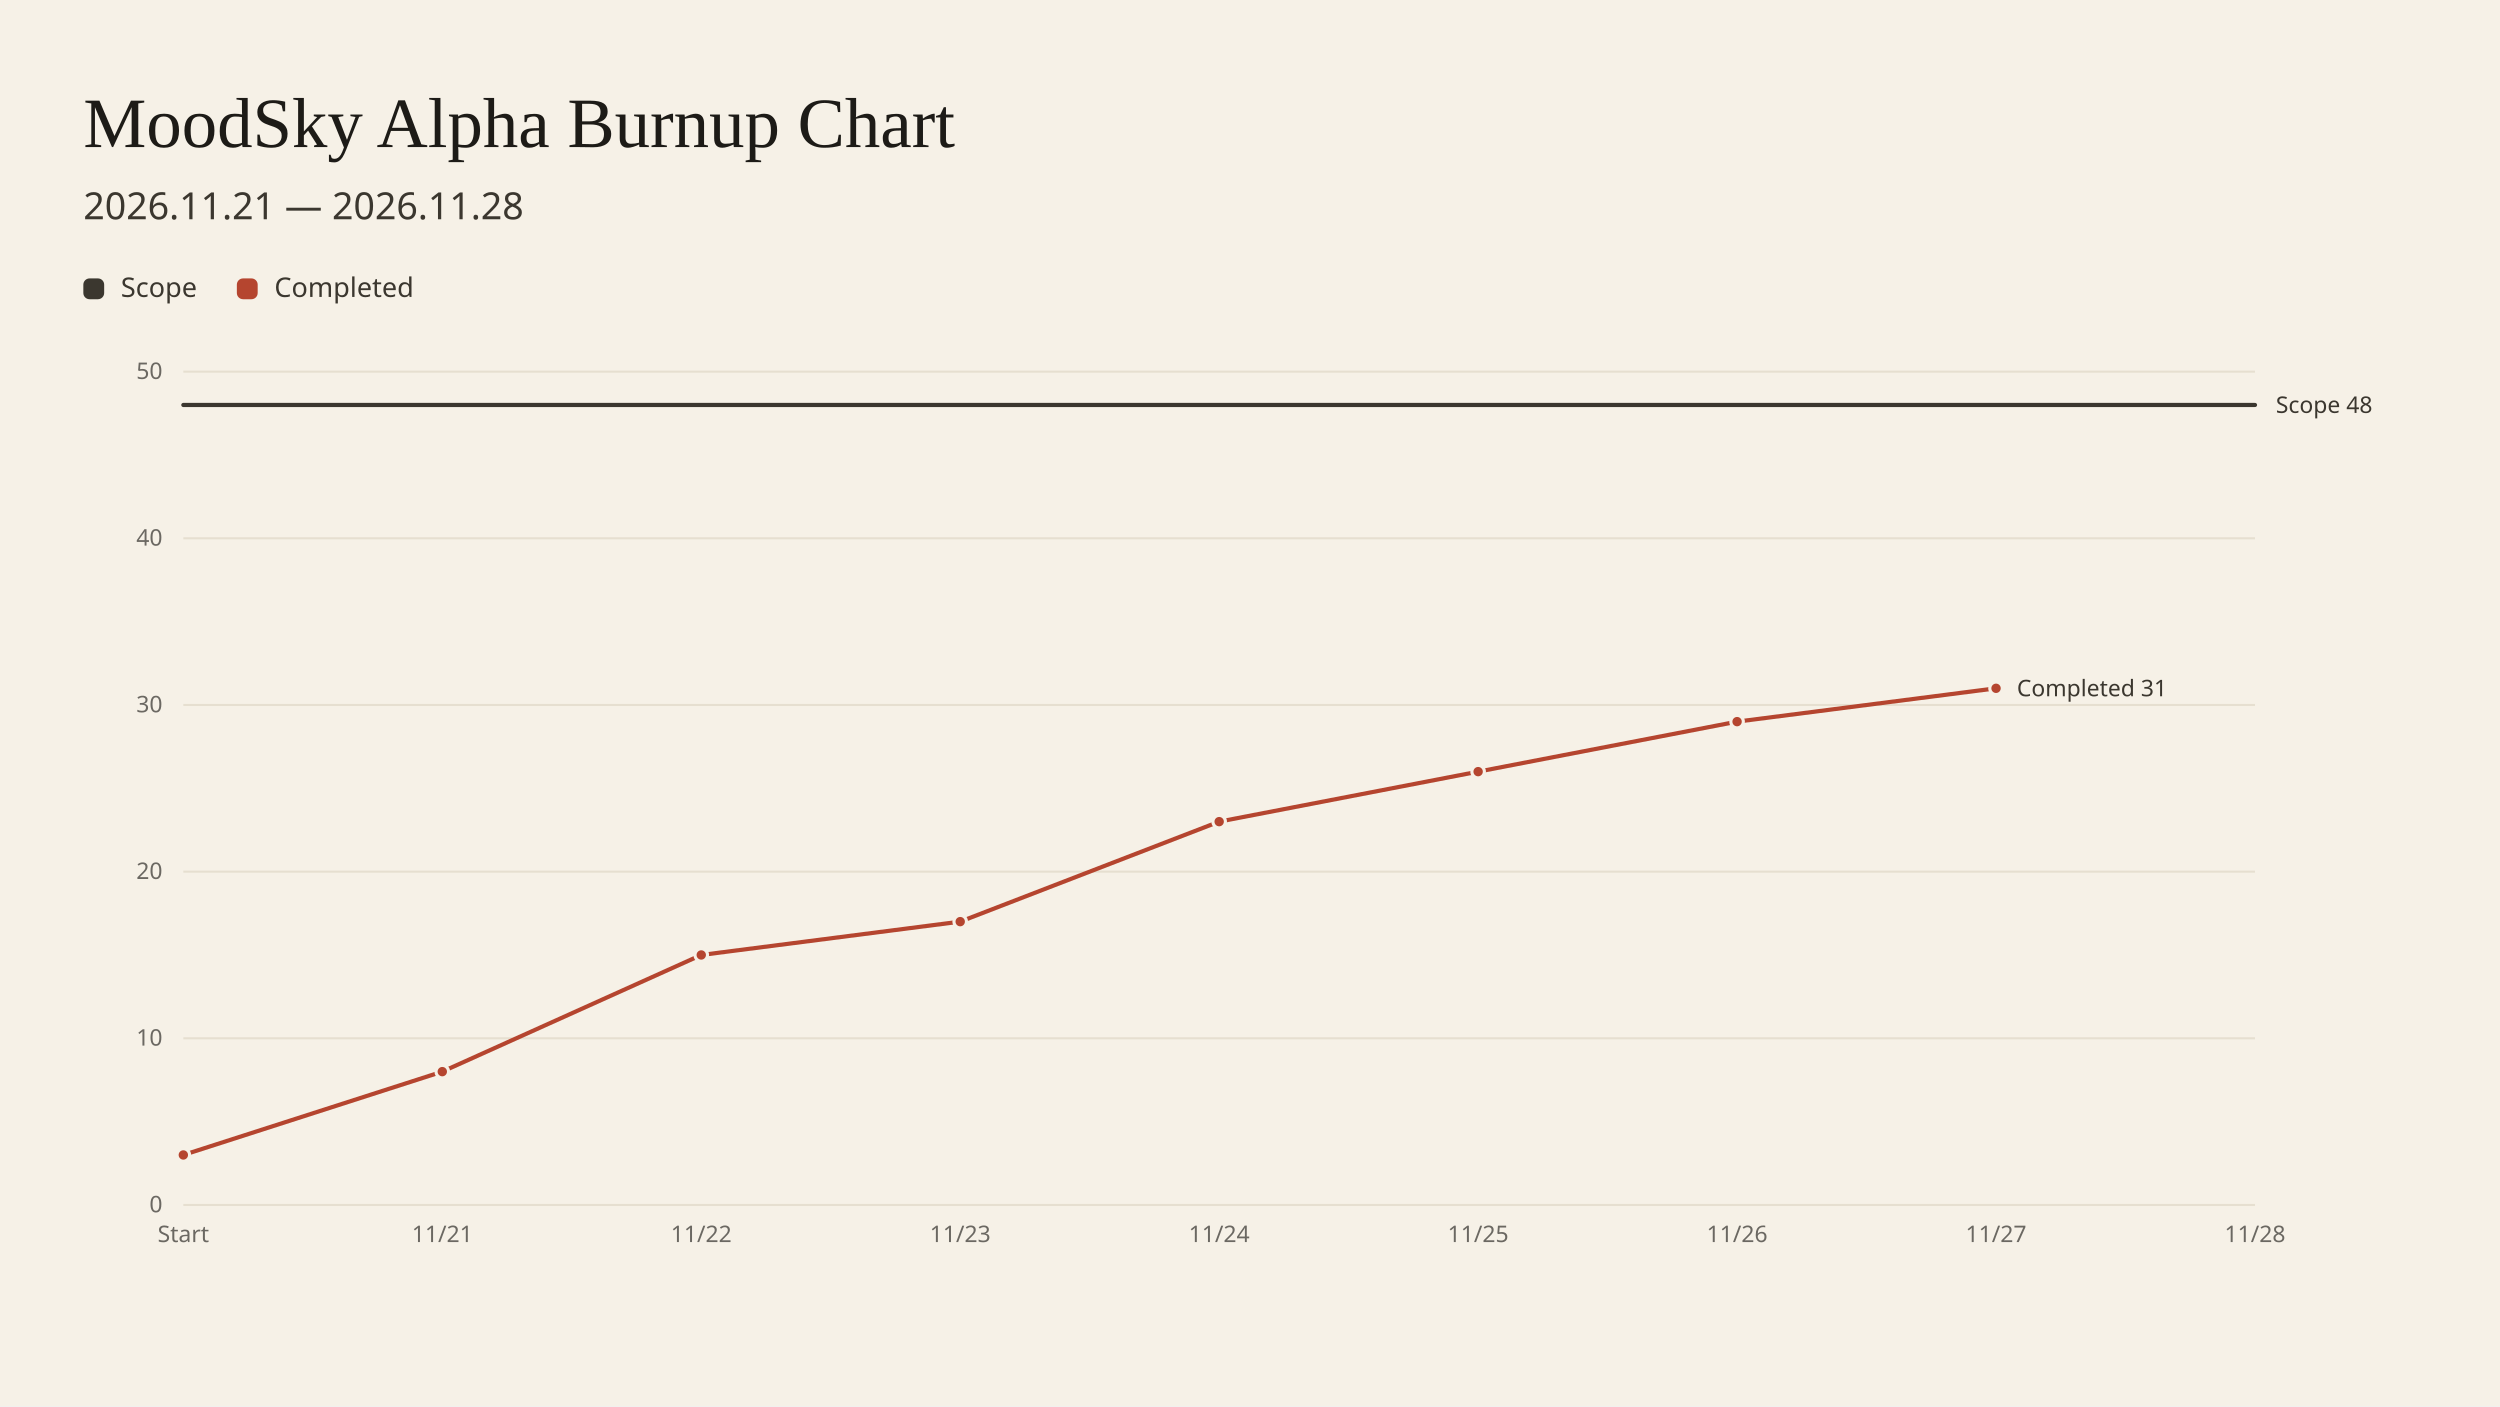
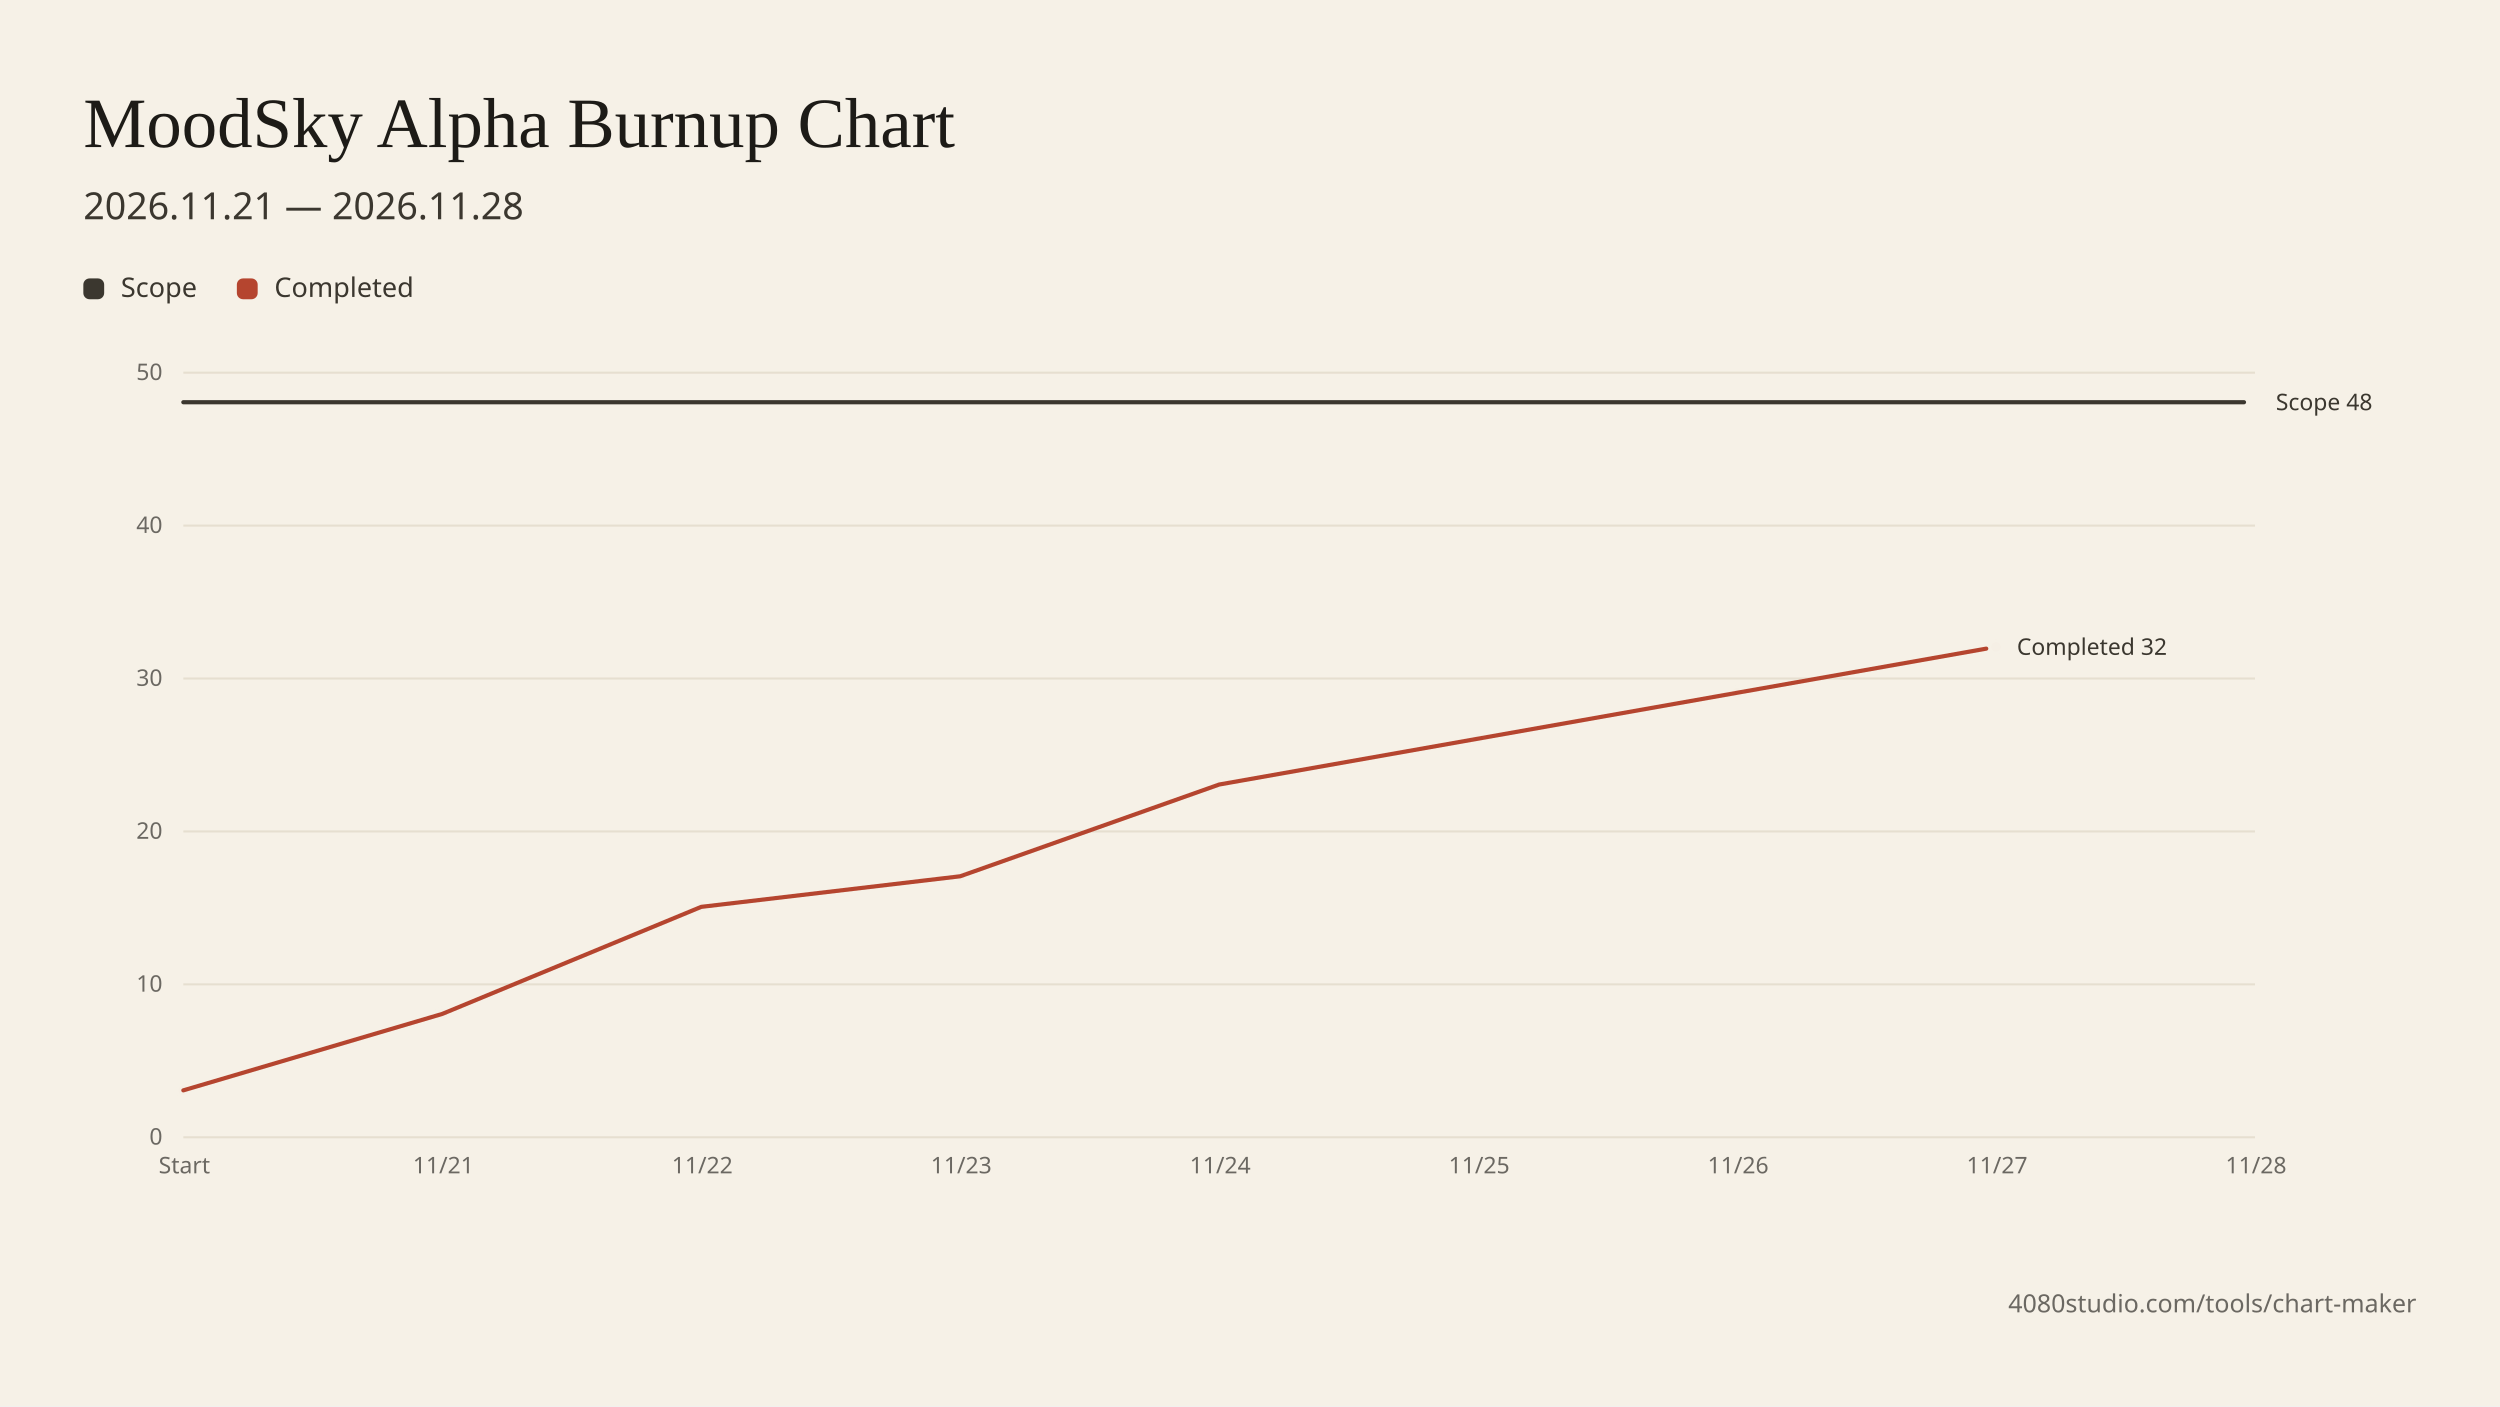
<svg xmlns="http://www.w3.org/2000/svg" width="1200" height="675" viewBox="0 0 1200 675" font-family="'Geist Variable', system-ui, sans-serif">
  <defs />
  <rect width="1200" height="675" fill="#f6f1e7" />
  <text x="40" y="70.6" font-family="Georgia, &quot;Times New Roman&quot;, serif" font-size="34" font-weight="400" fill="rgb(29, 27, 23)">
    <tspan x="40" dy="0">MoodSky Alpha Burnup Chart</tspan>
  </text>
-   <text x="40" y="105.242" font-family="&quot;Geist Variable&quot;, system-ui, sans-serif" font-size="18" font-weight="400" fill="rgb(59, 55, 47)">
+   <text x="40" y="105.247" font-family="&quot;Geist Variable&quot;, system-ui, sans-serif" font-size="18" font-weight="400" fill="rgb(59, 55, 47)">
    <tspan x="40" dy="0">2026.11.21 — 2026.11.28</tspan>
  </text>
-   <rect x="40" y="133.635" width="10" height="10" rx="3" fill="rgb(59, 55, 47)" />
-   <rect x="113.687" y="133.635" width="10" height="10" rx="3" fill="rgb(181, 69, 47)" />
-   <text x="58" y="142.535" font-family="&quot;Geist Variable&quot;, system-ui, sans-serif" font-size="13" font-weight="400" fill="rgb(59, 55, 47)">
+   <text x="963.953" y="629.909" font-family="&quot;Geist Variable&quot;, system-ui, sans-serif" font-size="12" font-weight="400" fill="rgb(107, 104, 98)">
+     <tspan x="963.953" dy="0">4080studio.com/tools/chart-maker</tspan>
+   </text>
+   <rect x="40" y="133.641" width="10" height="10" rx="3" fill="rgb(59, 55, 47)" />
+   <rect x="113.687" y="133.641" width="10" height="10" rx="3" fill="rgb(181, 69, 47)" />
+   <text x="58" y="142.541" font-family="&quot;Geist Variable&quot;, system-ui, sans-serif" font-size="13" font-weight="400" fill="rgb(59, 55, 47)">
    <tspan x="58" dy="0">Scope</tspan>
  </text>
-   <text x="131.688" y="142.535" font-family="&quot;Geist Variable&quot;, system-ui, sans-serif" font-size="13" font-weight="400" fill="rgb(59, 55, 47)">
+   <text x="131.688" y="142.541" font-family="&quot;Geist Variable&quot;, system-ui, sans-serif" font-size="13" font-weight="400" fill="rgb(59, 55, 47)">
    <tspan x="131.688" dy="0">Completed</tspan>
  </text>
-   <svg viewBox="0 0 1120 452" width="1120" height="452" role="img" x="40" y="162.385">
+   <svg viewBox="0 0 1120 419" width="1120" height="419" role="img" x="40" y="162.391">
    <g transform="translate(48,16)">
      <g class="axis axis-y" fill="none" font-size="10" font-family="sans-serif" text-anchor="end">
-         <g class="tick" opacity="1" transform="translate(0,400)">
+         <g class="tick" opacity="1" transform="translate(0,367.5)">
          <line stroke="#e6dfd0" x2="994.4" />
          <text fill="#6b6862" x="-10" dy="0.32em" style="font-size: 11px; font-variant-numeric: tabular-nums;">0</text>
        </g>
-         <g class="tick" opacity="1" transform="translate(0,320)">
+         <g class="tick" opacity="1" transform="translate(0,294.1)">
          <line stroke="#e6dfd0" x2="994.4" />
          <text fill="#6b6862" x="-10" dy="0.32em" style="font-size: 11px; font-variant-numeric: tabular-nums;">10</text>
        </g>
-         <g class="tick" opacity="1" transform="translate(0,240)">
+         <g class="tick" opacity="1" transform="translate(0,220.7)">
          <line stroke="#e6dfd0" x2="994.4" />
          <text fill="#6b6862" x="-10" dy="0.32em" style="font-size: 11px; font-variant-numeric: tabular-nums;">20</text>
        </g>
-         <g class="tick" opacity="1" transform="translate(0,160)">
+         <g class="tick" opacity="1" transform="translate(0,147.3)">
          <line stroke="#e6dfd0" x2="994.4" />
          <text fill="#6b6862" x="-10" dy="0.32em" style="font-size: 11px; font-variant-numeric: tabular-nums;">30</text>
        </g>
-         <g class="tick" opacity="1" transform="translate(0,80)">
+         <g class="tick" opacity="1" transform="translate(0,73.9)">
          <line stroke="#e6dfd0" x2="994.4" />
          <text fill="#6b6862" x="-10" dy="0.32em" style="font-size: 11px; font-variant-numeric: tabular-nums;">40</text>
        </g>
-         <g class="tick" opacity="1" transform="translate(0,0)">
+         <g class="tick" opacity="1" transform="translate(0,0.5)">
          <line stroke="#e6dfd0" x2="994.4" />
          <text fill="#6b6862" x="-10" dy="0.32em" style="font-size: 11px; font-variant-numeric: tabular-nums;">50</text>
        </g>
      </g>
-       <g class="axis axis-x" transform="translate(0,400)" fill="none" font-size="10" font-family="sans-serif" text-anchor="middle">
-         <g class="tick" opacity="1" transform="translate(0,0)">
+       <g class="axis axis-x" transform="translate(0,367)" fill="none" font-size="10" font-family="sans-serif" text-anchor="middle">
+         <g class="tick" opacity="1" transform="translate(0.5,0)">
          <line stroke="currentColor" y2="0" />
          <text fill="#6b6862" y="10" dy="0.71em" style="font-size: 11px; font-variant-numeric: tabular-nums;">Start</text>
        </g>
-         <g class="tick" opacity="1" transform="translate(124.3,0)">
+         <g class="tick" opacity="1" transform="translate(124.8,0)">
          <line stroke="currentColor" y2="0" />
          <text fill="#6b6862" y="10" dy="0.71em" style="font-size: 11px; font-variant-numeric: tabular-nums;">11/21</text>
        </g>
-         <g class="tick" opacity="1" transform="translate(248.6,0)">
+         <g class="tick" opacity="1" transform="translate(249.1,0)">
          <line stroke="currentColor" y2="0" />
          <text fill="#6b6862" y="10" dy="0.71em" style="font-size: 11px; font-variant-numeric: tabular-nums;">11/22</text>
        </g>
-         <g class="tick" opacity="1" transform="translate(372.9,0)">
+         <g class="tick" opacity="1" transform="translate(373.4,0)">
          <line stroke="currentColor" y2="0" />
          <text fill="#6b6862" y="10" dy="0.71em" style="font-size: 11px; font-variant-numeric: tabular-nums;">11/23</text>
        </g>
-         <g class="tick" opacity="1" transform="translate(497.2,0)">
+         <g class="tick" opacity="1" transform="translate(497.7,0)">
          <line stroke="currentColor" y2="0" />
          <text fill="#6b6862" y="10" dy="0.71em" style="font-size: 11px; font-variant-numeric: tabular-nums;">11/24</text>
        </g>
-         <g class="tick" opacity="1" transform="translate(621.5,0)">
+         <g class="tick" opacity="1" transform="translate(622,0)">
          <line stroke="currentColor" y2="0" />
          <text fill="#6b6862" y="10" dy="0.71em" style="font-size: 11px; font-variant-numeric: tabular-nums;">11/25</text>
        </g>
-         <g class="tick" opacity="1" transform="translate(745.8,0)">
+         <g class="tick" opacity="1" transform="translate(746.3,0)">
          <line stroke="currentColor" y2="0" />
          <text fill="#6b6862" y="10" dy="0.71em" style="font-size: 11px; font-variant-numeric: tabular-nums;">11/26</text>
        </g>
-         <g class="tick" opacity="1" transform="translate(870.1,0)">
+         <g class="tick" opacity="1" transform="translate(870.6,0)">
          <line stroke="currentColor" y2="0" />
          <text fill="#6b6862" y="10" dy="0.71em" style="font-size: 11px; font-variant-numeric: tabular-nums;">11/27</text>
        </g>
-         <g class="tick" opacity="1" transform="translate(994.4,0)">
+         <g class="tick" opacity="1" transform="translate(994.9,0)">
          <line stroke="currentColor" y2="0" />
          <text fill="#6b6862" y="10" dy="0.71em" style="font-size: 11px; font-variant-numeric: tabular-nums;">11/28</text>
        </g>
      </g>
-       <path d="M0,16L124.3,16L124.3,16L248.6,16L248.6,16L372.9,16L372.9,16L497.2,16L497.2,16L621.5,16L621.5,16L745.8,16L745.8,16L870.1,16L870.1,16L994.4,16L994.4,16" fill="none" stroke="#3b372f" stroke-width="2" stroke-linejoin="round" stroke-linecap="round" stroke-dashoffset="0" />
-       <path d="M0,376L124.3,336L248.6,280L372.9,264L497.2,216L621.5,192L745.8,168L870.1,152" fill="none" stroke="#b5452f" stroke-width="2" stroke-linejoin="round" stroke-linecap="round" stroke-dashoffset="0" />
+       <path d="M0,14.68L124.3,14.68L124.3,14.68L248.6,14.68L248.6,14.68L372.9,14.68L372.9,14.68L497.2,14.68L497.2,14.68L621.5,14.68L621.5,14.68L745.8,14.68L745.8,14.68L870.1,14.68L870.1,14.68L994.4,14.68L994.4,14.68" fill="none" stroke="#3b372f" stroke-width="2" stroke-linejoin="round" stroke-linecap="round" stroke-dasharray="994.4 994.4" stroke-dashoffset="5.279" />
+       <path d="M0,344.98L124.3,308.28L248.6,256.9L372.9,242.22L497.2,198.18L621.5,176.16L745.8,154.14L870.1,132.12" fill="none" stroke="#b5452f" stroke-width="2" stroke-linejoin="round" stroke-linecap="round" stroke-dasharray="899.846 899.846" stroke-dashoffset="4.777" />
      <g>
-         <circle cx="0" cy="376" r="3" fill="#b5452f" stroke="#f6f1e7" stroke-width="1.5" opacity="1" />
-         <circle cx="124.3" cy="336" r="3" fill="#b5452f" stroke="#f6f1e7" stroke-width="1.5" opacity="1" />
-         <circle cx="248.6" cy="280" r="3" fill="#b5452f" stroke="#f6f1e7" stroke-width="1.5" opacity="1" />
-         <circle cx="372.9" cy="264" r="3" fill="#b5452f" stroke="#f6f1e7" stroke-width="1.5" opacity="1" />
-         <circle cx="497.2" cy="216" r="3" fill="#b5452f" stroke="#f6f1e7" stroke-width="1.5" opacity="1" />
-         <circle cx="621.5" cy="192" r="3" fill="#b5452f" stroke="#f6f1e7" stroke-width="1.5" opacity="1" />
-         <circle cx="745.8" cy="168" r="3" fill="#b5452f" stroke="#f6f1e7" stroke-width="1.5" opacity="1" />
-         <circle cx="870.1" cy="152" r="3" fill="#b5452f" stroke="#f6f1e7" stroke-width="1.5" opacity="1" />
+         <circle cx="0" cy="344.98" r="3" fill="#b5452f" stroke="#f6f1e7" stroke-width="1.5" opacity="0.012" />
+         <circle cx="124.3" cy="308.28" r="3" fill="#b5452f" stroke="#f6f1e7" stroke-width="1.5" opacity="0.012" />
+         <circle cx="248.6" cy="256.9" r="3" fill="#b5452f" stroke="#f6f1e7" stroke-width="1.5" opacity="0.012" />
+         <circle cx="372.9" cy="242.22" r="3" fill="#b5452f" stroke="#f6f1e7" stroke-width="1.5" opacity="0.012" />
+         <circle cx="497.2" cy="198.18" r="3" fill="#b5452f" stroke="#f6f1e7" stroke-width="1.5" opacity="0.012" />
+         <circle cx="621.5" cy="176.16" r="3" fill="#b5452f" stroke="#f6f1e7" stroke-width="1.5" opacity="0.012" />
+         <circle cx="745.8" cy="154.14" r="3" fill="#b5452f" stroke="#f6f1e7" stroke-width="1.5" opacity="0.012" />
+         <circle cx="870.1" cy="132.12" r="3" fill="#b5452f" stroke="#f6f1e7" stroke-width="1.5" opacity="0.012" />
      </g>
-       <text x="1004.4" y="16" text-anchor="start" dominant-baseline="middle" fill="#3b372f" style="font-size: 11px; font-variant-numeric: tabular-nums; pointer-events: none;">Scope 48</text>
-       <text x="880.1" y="152" text-anchor="start" dominant-baseline="middle" fill="#3b372f" style="font-size: 11px; font-variant-numeric: tabular-nums; pointer-events: none;">Completed 31</text>
+       <text x="1004.4" y="14.68" text-anchor="start" dominant-baseline="middle" fill="#3b372f" style="font-size: 11px; font-variant-numeric: tabular-nums; pointer-events: none;">Scope 48</text>
+       <text x="880.1" y="132.12" text-anchor="start" dominant-baseline="middle" fill="#3b372f" style="font-size: 11px; font-variant-numeric: tabular-nums; pointer-events: none;">Completed 32</text>
      <g>
-         <rect x="-62.15" y="0" width="124.3" height="400" fill="#ffffff" fill-opacity="0" style="cursor: default;" />
-         <rect x="62.15" y="0" width="124.3" height="400" fill="#ffffff" fill-opacity="0" style="cursor: default;" />
-         <rect x="186.45" y="0" width="124.3" height="400" fill="#ffffff" fill-opacity="0" style="cursor: default;" />
-         <rect x="310.75" y="0" width="124.3" height="400" fill="#ffffff" fill-opacity="0" style="cursor: default;" />
-         <rect x="435.05" y="0" width="124.3" height="400" fill="#ffffff" fill-opacity="0" style="cursor: default;" />
-         <rect x="559.35" y="0" width="124.3" height="400" fill="#ffffff" fill-opacity="0" style="cursor: default;" />
-         <rect x="683.65" y="0" width="124.3" height="400" fill="#ffffff" fill-opacity="0" style="cursor: default;" />
-         <rect x="807.95" y="0" width="124.3" height="400" fill="#ffffff" fill-opacity="0" style="cursor: default;" />
-         <rect x="932.25" y="0" width="124.3" height="400" fill="#ffffff" fill-opacity="0" style="cursor: default;" />
+         <rect x="-62.15" y="0" width="124.3" height="367" fill="#ffffff" fill-opacity="0" style="cursor: default;" />
+         <rect x="62.15" y="0" width="124.3" height="367" fill="#ffffff" fill-opacity="0" style="cursor: default;" />
+         <rect x="186.45" y="0" width="124.3" height="367" fill="#ffffff" fill-opacity="0" style="cursor: default;" />
+         <rect x="310.75" y="0" width="124.3" height="367" fill="#ffffff" fill-opacity="0" style="cursor: default;" />
+         <rect x="435.05" y="0" width="124.3" height="367" fill="#ffffff" fill-opacity="0" style="cursor: default;" />
+         <rect x="559.35" y="0" width="124.3" height="367" fill="#ffffff" fill-opacity="0" style="cursor: default;" />
+         <rect x="683.65" y="0" width="124.3" height="367" fill="#ffffff" fill-opacity="0" style="cursor: default;" />
+         <rect x="807.95" y="0" width="124.3" height="367" fill="#ffffff" fill-opacity="0" style="cursor: default;" />
+         <rect x="932.25" y="0" width="124.3" height="367" fill="#ffffff" fill-opacity="0" style="cursor: default;" />
      </g>
    </g>
  </svg>
</svg>
